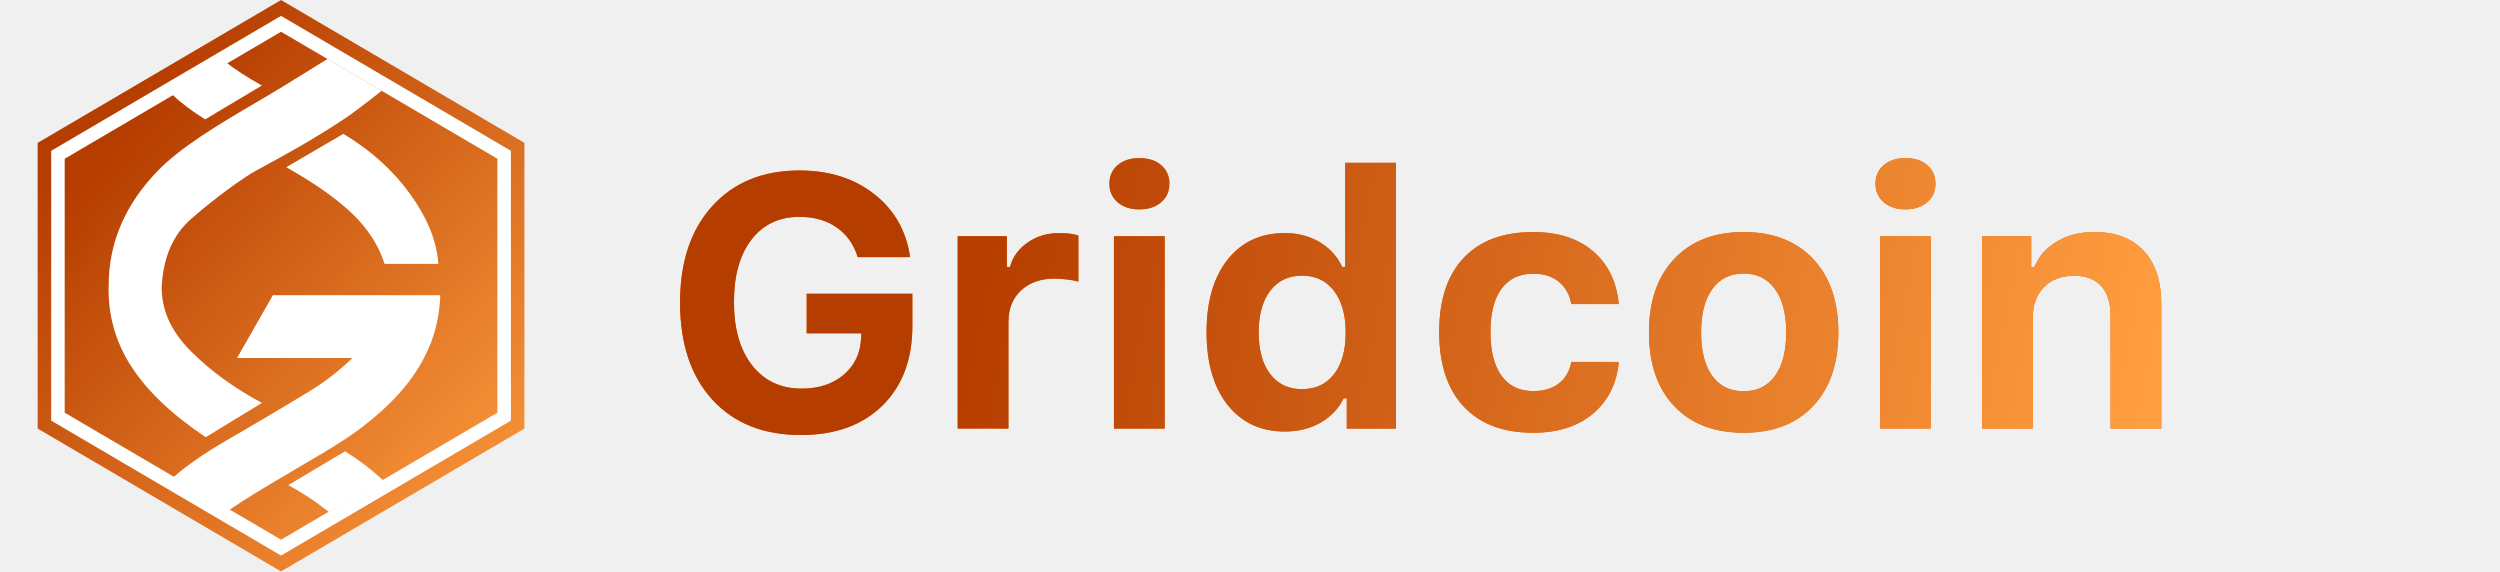
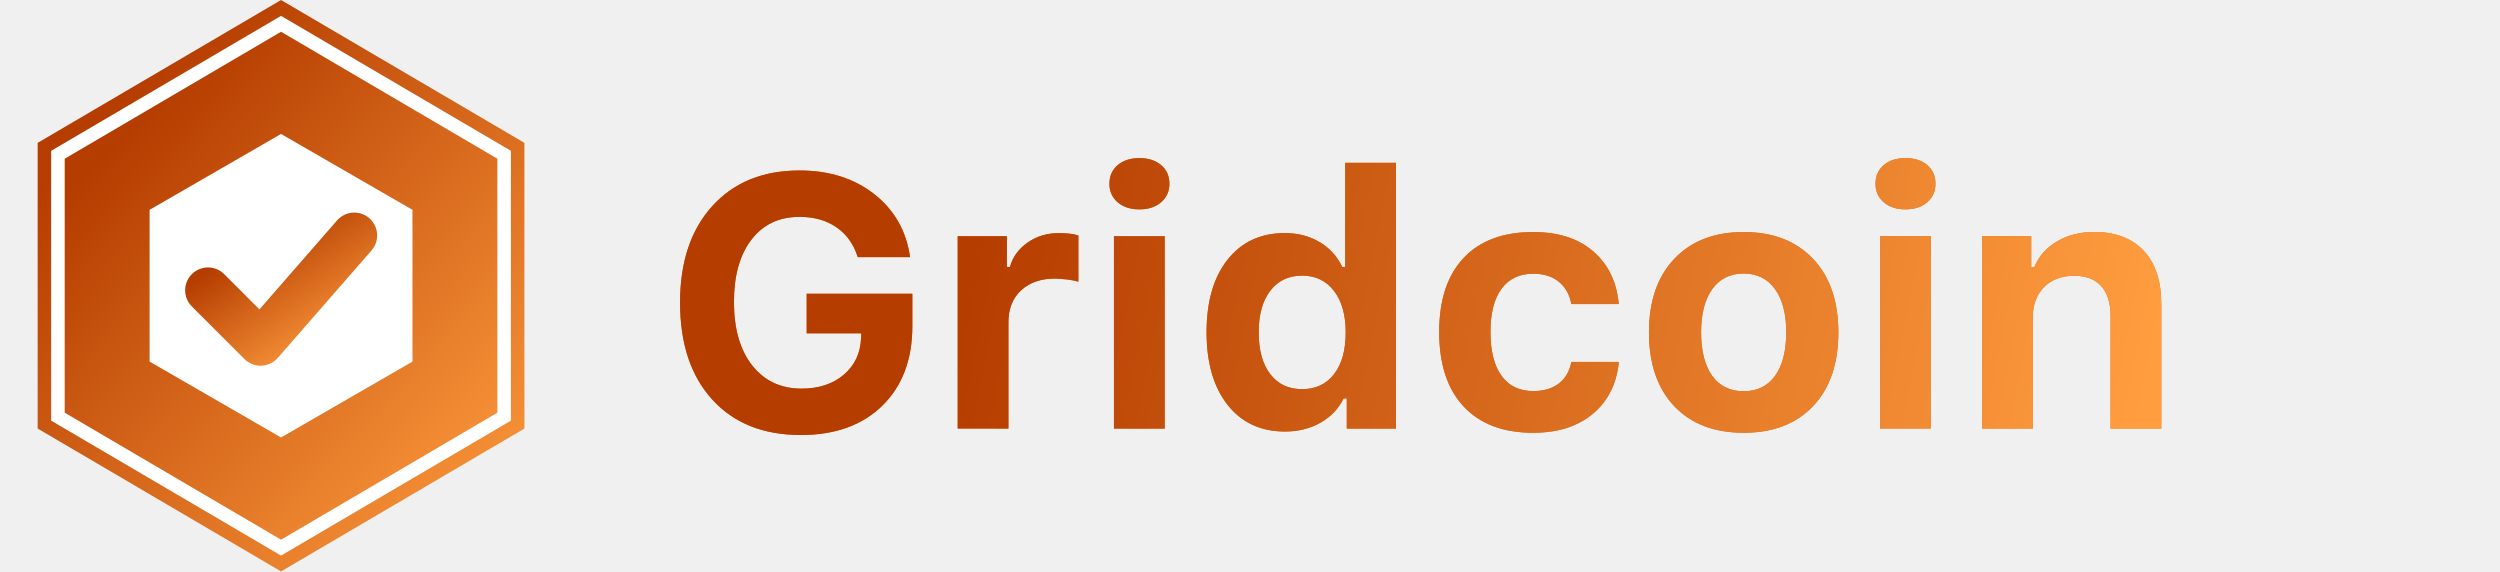
<svg xmlns="http://www.w3.org/2000/svg" xmlns:xlink="http://www.w3.org/1999/xlink" height="32" viewBox="0 0 140 32" width="140">
  <defs>
    <linearGradient id="a">
      <stop offset="0" stop-color="#b53d00" />
      <stop offset="1" stop-color="#ff9d3f" />
    </linearGradient>
    <linearGradient id="b" x1="19.619%" x2="100%" xlink:href="#a" y1="48.749%" y2="51.748%" />
    <path id="c" d="m44.842 24.361c1.927 0 3.451-.549 4.57-1.646 1.12-1.097 1.68-2.586 1.68-4.468v-1.797h-5.918v2.217h3.057l-.01.254c-.033.853-.355 1.54-.967 2.061-.612.521-1.4.781-2.363.781-1.165 0-2.088-.433-2.769-1.299-.68-.866-1.021-2.051-1.021-3.555 0-1.478.327-2.642.981-3.491s1.551-1.274 2.69-1.274c.82 0 1.514.197 2.08.591.566.394.96.949 1.182 1.665h2.93c-.208-1.465-.876-2.64-2.002-3.525-1.126-.885-2.523-1.328-4.189-1.328-2.051 0-3.678.664-4.883 1.992s-1.807 3.128-1.807 5.4c0 2.305.602 4.118 1.807 5.439 1.204 1.322 2.855 1.982 4.951 1.982zm11.631-.361v-5.967c0-.749.238-1.341.713-1.777s1.1-.654 1.875-.654c.208 0 .454.018.737.054.283.036.48.076.591.122v-2.588c-.254-.091-.618-.137-1.094-.137-.664 0-1.25.179-1.758.537-.508.358-.833.811-.977 1.357h-.176v-1.719h-2.754v10.771zm7.334-12.275c.501 0 .907-.133 1.216-.4.309-.267.464-.612.464-1.035 0-.43-.153-.776-.459-1.04-.306-.264-.713-.396-1.221-.396s-.915.132-1.221.396c-.306.264-.459.61-.459 1.04 0 .423.153.768.459 1.035.306.267.713.4 1.221.4zm1.416 12.275v-10.771h-2.842v10.771zm6.729.166c.749 0 1.413-.164 1.992-.493.579-.329 1.012-.783 1.299-1.362h.176v1.689h2.754v-14.883h-2.842v5.83h-.166c-.28-.592-.703-1.056-1.27-1.392-.566-.335-1.214-.503-1.943-.503-1.354 0-2.424.496-3.208 1.489-.785.993-1.177 2.345-1.177 4.058 0 1.719.392 3.076 1.177 4.072s1.854 1.494 3.208 1.494zm.967-2.373c-.762 0-1.357-.282-1.787-.845-.43-.563-.645-1.343-.645-2.339 0-.99.216-1.766.649-2.329.433-.563 1.027-.845 1.782-.845.755 0 1.351.286 1.787.859.436.566.654 1.341.654 2.324 0 .99-.216 1.766-.649 2.329-.433.563-1.03.845-1.792.845zm12.939 2.441c1.387 0 2.503-.356 3.35-1.069.846-.713 1.328-1.678 1.445-2.896h-2.656c-.104.527-.34.931-.708 1.211-.368.28-.845.42-1.431.42-.768 0-1.359-.285-1.772-.854-.413-.57-.62-1.388-.62-2.456 0-1.055.207-1.862.62-2.422.413-.56 1.004-.84 1.772-.84.592 0 1.073.151 1.44.454.368.303.601.718.698 1.245h2.656c-.117-1.243-.594-2.227-1.431-2.949-.837-.723-1.958-1.084-3.364-1.084-1.686 0-2.985.485-3.896 1.455-.911.97-1.367 2.35-1.367 4.141 0 1.803.457 3.195 1.372 4.175.915.98 2.212 1.47 3.892 1.47zm11.787 0c1.654 0 2.949-.498 3.887-1.494.944-.996 1.416-2.373 1.416-4.131 0-1.745-.474-3.117-1.421-4.116-.947-.999-2.241-1.499-3.882-1.499s-2.935.5-3.882 1.499c-.947.999-1.421 2.371-1.421 4.116 0 1.758.47 3.135 1.411 4.131.941.996 2.238 1.494 3.892 1.494zm0-2.324c-.762 0-1.349-.288-1.763-.864-.413-.576-.62-1.388-.62-2.437 0-1.035.208-1.842.625-2.422.417-.579 1.003-.869 1.758-.869.749 0 1.333.29 1.753.869.42.579.63 1.387.63 2.422 0 1.048-.208 1.86-.625 2.437-.417.576-1.003.864-1.758.864zm9.062-10.186c.501 0 .907-.133 1.216-.4.309-.267.464-.612.464-1.035 0-.43-.153-.776-.459-1.04-.306-.264-.713-.396-1.221-.396-.508 0-.915.132-1.221.396-.306.264-.459.61-.459 1.04 0 .423.153.768.459 1.035.306.267.713.4 1.221.4zm1.416 12.275v-10.771h-2.842v10.771zm5.713 0v-6.211c0-.71.208-1.278.625-1.704.417-.426.977-.64 1.68-.64.671 0 1.18.192 1.528.576.348.384.522.947.522 1.689v6.289h2.842v-6.963c0-1.289-.327-2.285-.981-2.988s-1.58-1.055-2.778-1.055c-.788 0-1.481.176-2.08.527-.599.352-1.022.83-1.27 1.436h-.176v-1.729h-2.754v10.771z" />
    <linearGradient id="d" x1="20.607%" x2="98.374%" xlink:href="#a" y1="14.217%" y2="100%" />
  </defs>
  <g fill="none" fill-rule="evenodd">
    <g fill-rule="nonzero">
      <use fill="#ef6c00" xlink:href="#c" />
      <use fill="url(#b)" xlink:href="#c" />
    </g>
    <g>
      <path d="m15.738 0 13.629 8v16l-13.629 8-13.629-8v-16z" fill="url(#d)" />
      <path d="m15.738.889 12.872 7.556v15.111l-12.872 7.556-12.872-7.556v-15.111z" fill="#fff" />
      <path d="m15.738 1.778 12.115 7.111v14.222l-12.115 7.111-12.115-7.111v-14.222z" fill="url(#d)" />
-       <path d="m24.656 16.533c-.016.596-.099 1.194-.249 1.793-.15.6-.372 1.174-.667 1.722-.696 1.362-1.882 2.679-3.56 3.949-1.163.881-3.006 1.895-5.012 3.093-1.337.799-2.221 1.369-2.652 1.709l-3.074-1.828c.779-.741 1.894-1.53 3.345-2.369.155-.09.312-.181.469-.272l.47-.274c1.877-1.095 3.678-2.175 4.103-2.46.677-.455 1.314-.971 1.912-1.549h-6.466l2.008-3.515zm-5.335 8.739c.39.242.743.483 1.057.722.314.239.675.539 1.082.9l-3.045 1.775c-.409-.322-.789-.598-1.141-.827s-.728-.454-1.128-.676zm-.976-21.973 3.03 1.783c-.938.742-1.619 1.255-2.041 1.538-1.749 1.171-3.465 2.11-5.04 2.96-.537.29-2.151 1.406-3.62 2.706-.979.867-1.518 2.104-1.617 3.713-.033 1.322.506 2.54 1.617 3.654 1.111 1.114 2.443 2.084 3.997 2.91l-3.153 1.92c-1.905-1.28-3.298-2.608-4.178-3.981s-1.299-2.875-1.256-4.502c0-2.404.921-4.553 2.764-6.447 1.229-1.263 3.166-2.46 5.684-3.925.744-.433 2.015-1.209 3.813-2.329zm.883 4.196c1.531.915 2.779 2.04 3.743 3.376.964 1.336 1.49 2.638 1.576 3.907h-3.007c-.335-1.034-.935-1.968-1.8-2.8-.865-.833-2.101-1.705-3.708-2.616zm-6.674-4.078c.303.236.631.468.983.697s.728.454 1.128.676l-3.175 1.894c-.39-.242-.743-.483-1.057-.722-.314-.239-.615-.496-.902-.77z" fill="#fff" />
+       <g transform="scale(0.64)">
+         <path d="M24.59 11.721L36.09 18.36L36.09 31.64L24.59 38.279L13.09 31.64L13.09 18.36Z" fill="#fff" />
+         <path d="M18.2 25.4l4.6 4.6 8.2-9.4" fill="none" stroke="url(#d)" stroke-width="4" stroke-linecap="round" stroke-linejoin="round" />
+       </g>
    </g>
  </g>
</svg>
